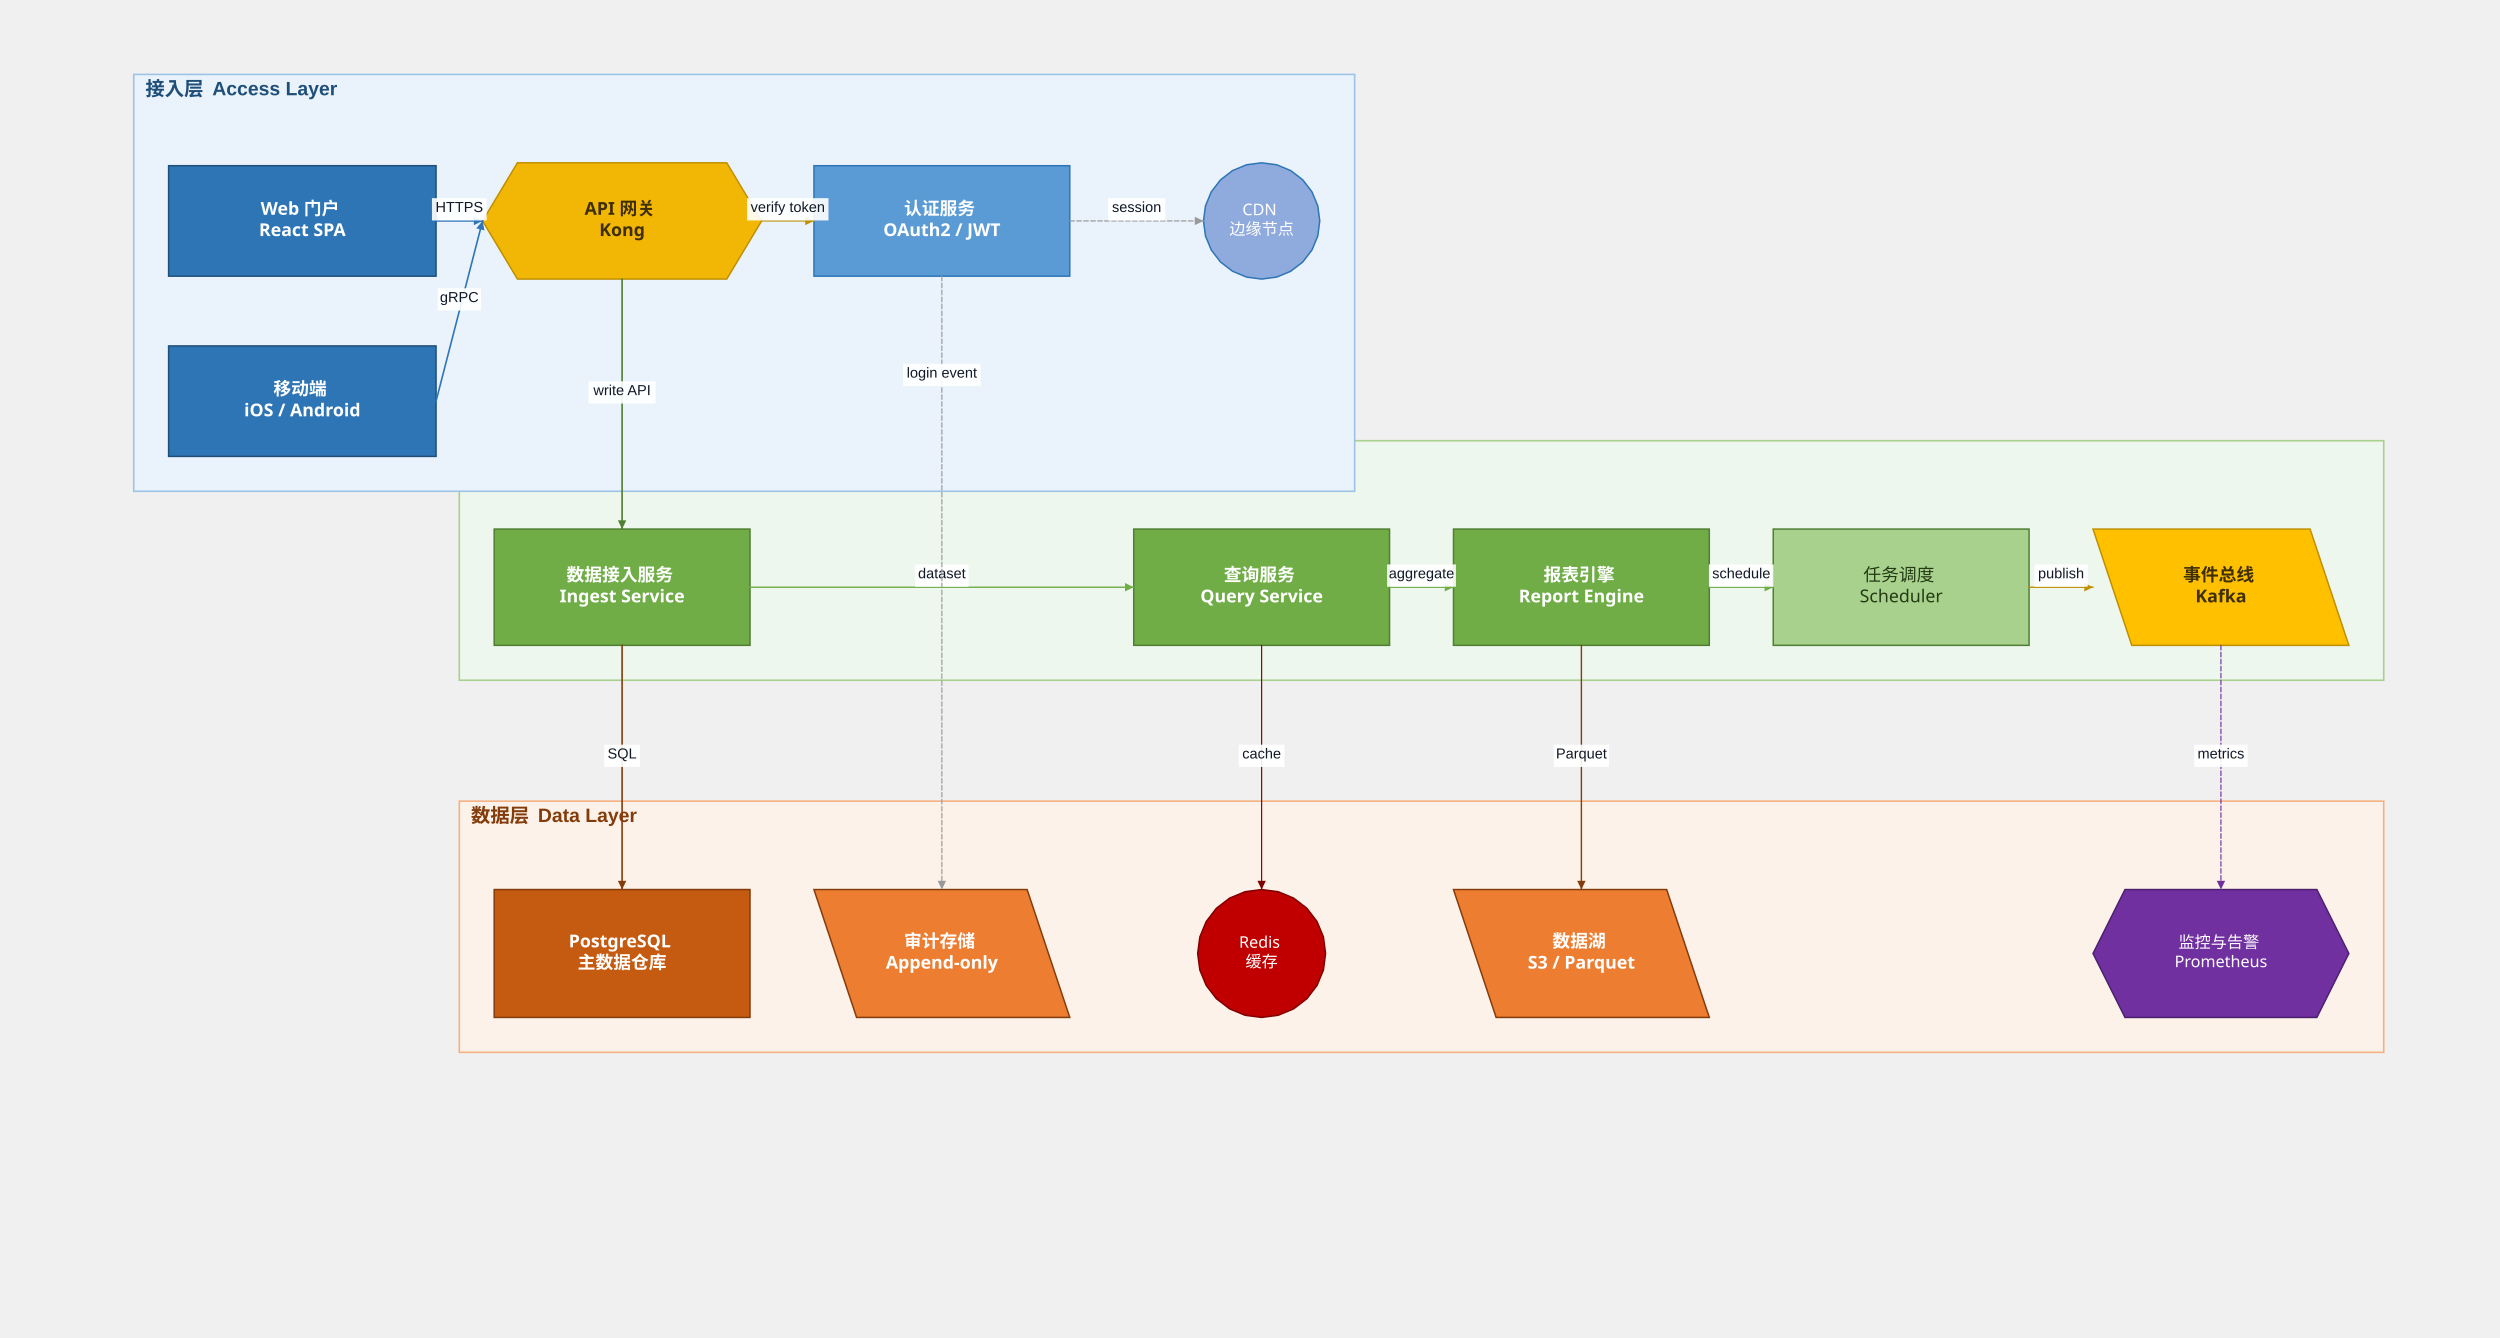
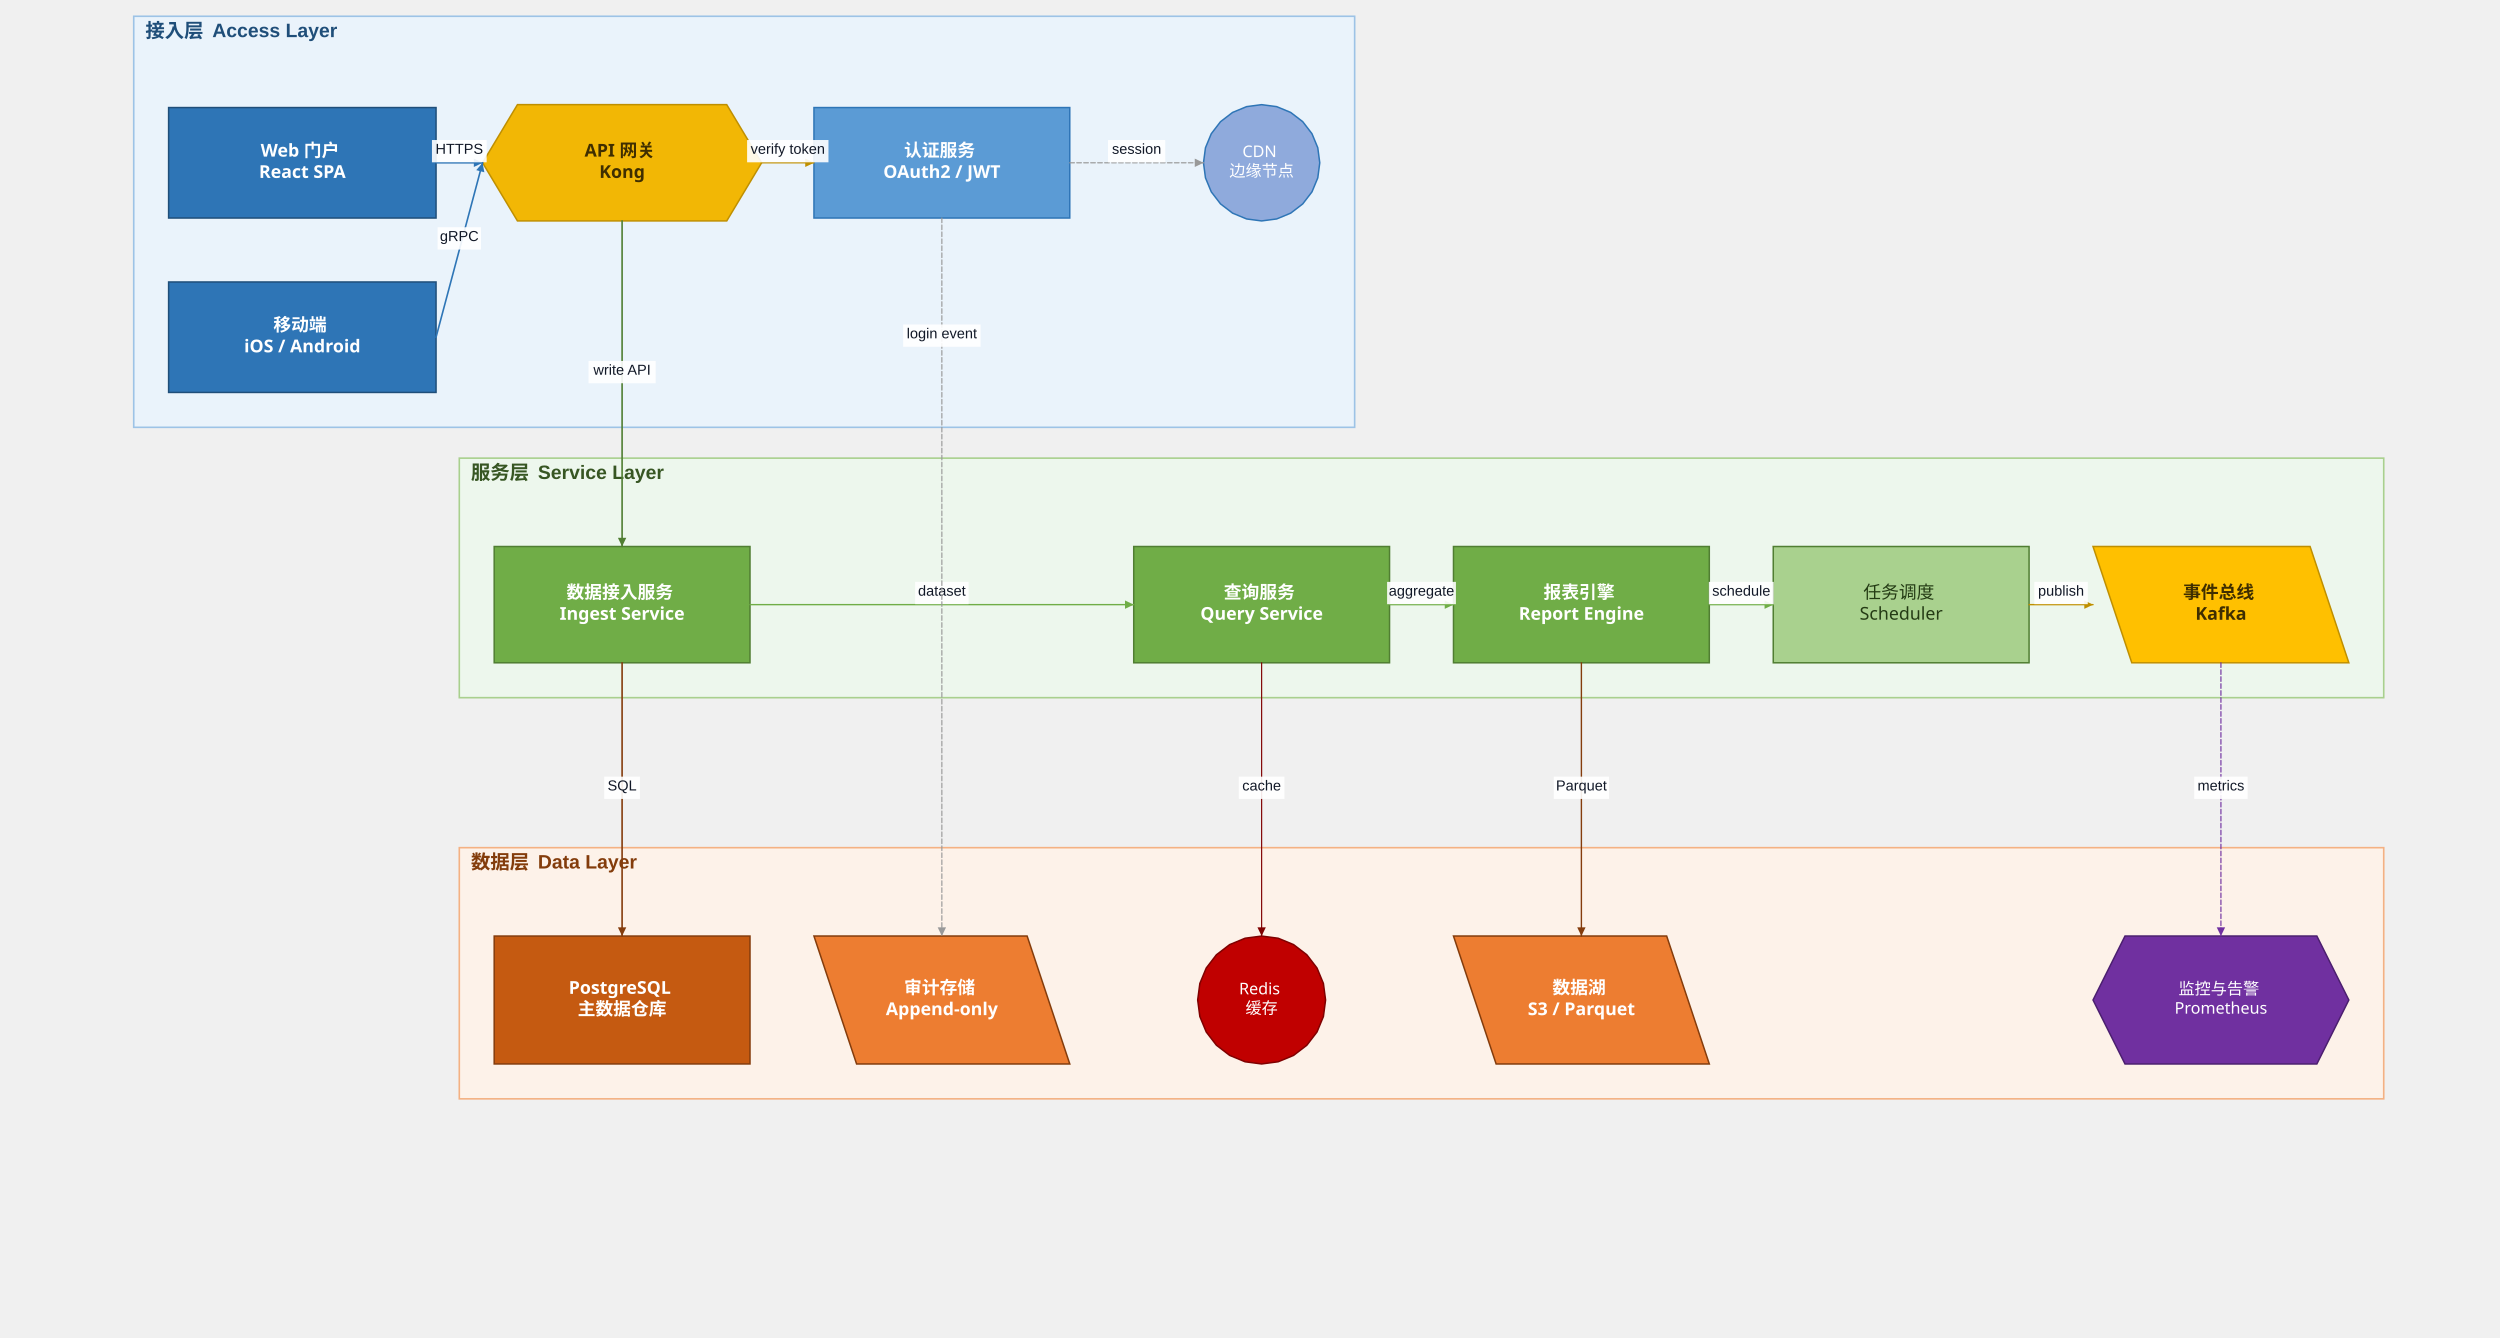
<svg xmlns="http://www.w3.org/2000/svg" width="2064" height="1104" viewBox="0 0 2064 1104" role="img" aria-label="Platform Architecture">
  <g data-officeimo-visio-page="Platform Architecture">
    <g data-visio-shape-id="grp_data" data-visio-nameu="Container">
-       <path d="M 379.2 868.8 L 1968 868.8 L 1968 661.44 L 379.2 661.44 Z" data-officeimo-preserved-geometry="true" fill="#FDF2E9" stroke="#F4B183" stroke-width="1.344" />
-       <text x="388.8" y="673.28" font-family="Aptos, Calibri, Arial, sans-serif" font-size="16" text-anchor="start" dominant-baseline="middle" xml:space="preserve" fill="#833C0B" font-weight="700">
+       <path d="M 379.2 907.2 L 1968 907.2 L 1968 699.84 L 379.2 699.84 Z" data-officeimo-preserved-geometry="true" fill="#FDF2E9" stroke="#F4B183" stroke-width="1.344" />
+       <text x="388.8" y="711.68" font-family="Aptos, Calibri, Arial, sans-serif" font-size="16" text-anchor="start" dominant-baseline="middle" xml:space="preserve" fill="#833C0B" font-weight="700">
        <tspan x="388.8" dy="0">数据层  Data Layer</tspan>
      </text>
    </g>
    <g data-visio-shape-id="grp_services" data-visio-nameu="Container">
-       <path d="M 379.2 561.6 L 1968 561.6 L 1968 363.84 L 379.2 363.84 Z" data-officeimo-preserved-geometry="true" fill="#EDF7ED" stroke="#A9D08E" stroke-width="1.344" />
-       <text x="388.8" y="375.68" font-family="Aptos, Calibri, Arial, sans-serif" font-size="16" text-anchor="start" dominant-baseline="middle" xml:space="preserve" fill="#375623" font-weight="700">
+       <path d="M 379.2 576 L 1968 576 L 1968 378.24 L 379.2 378.24 Z" data-officeimo-preserved-geometry="true" fill="#EDF7ED" stroke="#A9D08E" stroke-width="1.344" />
+       <text x="388.8" y="390.08" font-family="Aptos, Calibri, Arial, sans-serif" font-size="16" text-anchor="start" dominant-baseline="middle" xml:space="preserve" fill="#375623" font-weight="700">
        <tspan x="388.8" dy="0">服务层  Service Layer</tspan>
      </text>
    </g>
    <g data-visio-shape-id="grp_access" data-visio-nameu="Container">
-       <path d="M 110.4 405.6 L 1118.4 405.6 L 1118.4 61.44 L 110.4 61.44 Z" data-officeimo-preserved-geometry="true" fill="#EAF3FB" stroke="#9DC3E6" stroke-width="1.344" />
-       <text x="120" y="73.28" font-family="Aptos, Calibri, Arial, sans-serif" font-size="16" text-anchor="start" dominant-baseline="middle" xml:space="preserve" fill="#1F4E79" font-weight="700">
+       <path d="M 110.4 352.8 L 1118.4 352.8 L 1118.4 13.44 L 110.4 13.44 Z" data-officeimo-preserved-geometry="true" fill="#EAF3FB" stroke="#9DC3E6" stroke-width="1.344" />
+       <text x="120" y="25.28" font-family="Aptos, Calibri, Arial, sans-serif" font-size="16" text-anchor="start" dominant-baseline="middle" xml:space="preserve" fill="#1F4E79" font-weight="700">
        <tspan x="120" dy="0">接入层  Access Layer</tspan>
      </text>
    </g>
    <g data-visio-shape-id="web-portal" data-visio-nameu="Rectangle">
-       <path d="M 139.2 228 L 360 228 L 360 136.8 L 139.2 136.8 Z" data-officeimo-preserved-geometry="true" fill="#2E75B6" stroke="#1F4E79" stroke-width="1.248" />
-       <text x="249.6" y="172.133" font-family="Microsoft YaHei" font-size="14.667" text-anchor="middle" dominant-baseline="middle" fill="#FFFFFF" font-weight="700">
+       <path d="M 139.2 180 L 360 180 L 360 88.8 L 139.2 88.8 Z" data-officeimo-preserved-geometry="true" fill="#2E75B6" stroke="#1F4E79" stroke-width="1.248" />
+       <text x="249.6" y="124.133" font-family="Microsoft YaHei" font-size="14.667" text-anchor="middle" dominant-baseline="middle" fill="#FFFFFF" font-weight="700">
        <tspan x="249.6" dy="0">Web 门户</tspan>
        <tspan x="249.6" dy="17.6">React SPA</tspan>
      </text>
    </g>
    <g data-visio-shape-id="mobile-app" data-visio-nameu="Rectangle">
-       <path d="M 139.2 376.8 L 360 376.8 L 360 285.6 L 139.2 285.6 Z" data-officeimo-preserved-geometry="true" fill="#2E75B6" stroke="#1F4E79" stroke-width="1.248" />
-       <text x="249.6" y="320.933" font-family="Microsoft YaHei" font-size="14.667" text-anchor="middle" dominant-baseline="middle" fill="#FFFFFF" font-weight="700">
+       <path d="M 139.2 324 L 360 324 L 360 232.8 L 139.2 232.8 Z" data-officeimo-preserved-geometry="true" fill="#2E75B6" stroke="#1F4E79" stroke-width="1.248" />
+       <text x="249.6" y="268.133" font-family="Microsoft YaHei" font-size="14.667" text-anchor="middle" dominant-baseline="middle" fill="#FFFFFF" font-weight="700">
        <tspan x="249.6" dy="0">移动端</tspan>
        <tspan x="249.6" dy="17.6">iOS / Android</tspan>
      </text>
    </g>
    <g data-visio-shape-id="api-gateway" data-visio-nameu="Hexagon">
-       <path d="M 427.2 230.4 L 600 230.4 L 628.8 182.4 L 600 134.4 L 427.2 134.4 L 398.4 182.4 Z" data-officeimo-preserved-geometry="true" fill="#F2B705" stroke="#BF8F00" stroke-width="1.248" />
-       <text x="513.6" y="172.133" font-family="Microsoft YaHei" font-size="14.667" text-anchor="middle" dominant-baseline="middle" fill="#3F2E00" font-weight="700">
+       <path d="M 427.2 182.4 L 600 182.4 L 628.8 134.4 L 600 86.4 L 427.2 86.4 L 398.4 134.4 Z" data-officeimo-preserved-geometry="true" fill="#F2B705" stroke="#BF8F00" stroke-width="1.248" />
+       <text x="513.6" y="124.133" font-family="Microsoft YaHei" font-size="14.667" text-anchor="middle" dominant-baseline="middle" fill="#3F2E00" font-weight="700">
        <tspan x="513.6" dy="0">API 网关</tspan>
        <tspan x="513.6" dy="17.6">Kong</tspan>
      </text>
    </g>
    <g data-visio-shape-id="auth-service" data-visio-nameu="Rectangle">
-       <path d="M 672 228 L 883.2 228 L 883.2 136.8 L 672 136.8 Z" data-officeimo-preserved-geometry="true" fill="#5B9BD5" stroke="#2E75B6" stroke-width="1.248" />
-       <text x="777.6" y="172.133" font-family="Microsoft YaHei" font-size="14.667" text-anchor="middle" dominant-baseline="middle" fill="#FFFFFF" font-weight="700">
+       <path d="M 672 180 L 883.2 180 L 883.2 88.8 L 672 88.8 Z" data-officeimo-preserved-geometry="true" fill="#5B9BD5" stroke="#2E75B6" stroke-width="1.248" />
+       <text x="777.6" y="124.133" font-family="Microsoft YaHei" font-size="14.667" text-anchor="middle" dominant-baseline="middle" fill="#FFFFFF" font-weight="700">
        <tspan x="777.6" dy="0">认证服务</tspan>
        <tspan x="777.6" dy="17.6">OAuth2 / JWT</tspan>
      </text>
    </g>
    <g data-visio-shape-id="cdn-edge" data-visio-nameu="Circle">
-       <path d="M 1089.6 182.4 L 1087.964 169.977 L 1083.169 158.4 L 1075.541 148.459 L 1065.6 140.831 L 1054.023 136.036 L 1041.6 134.4 L 1029.177 136.036 L 1017.6 140.831 L 1007.659 148.459 L 1000.031 158.4 L 995.236 169.977 L 993.6 182.4 L 995.236 194.823 L 1000.031 206.4 L 1007.659 216.341 L 1017.6 223.969 L 1029.177 228.764 L 1041.6 230.4 L 1054.023 228.764 L 1065.6 223.969 L 1075.541 216.341 L 1083.169 206.4 L 1087.964 194.823 Z" data-officeimo-preserved-geometry="true" fill="#8FAADC" stroke="#2E75B6" stroke-width="1.248" />
-       <text x="1041.6" y="173.067" font-family="Microsoft YaHei" font-size="13.333" text-anchor="middle" dominant-baseline="middle" fill="#FFFFFF">
+       <path d="M 1089.6 134.4 L 1087.964 121.977 L 1083.169 110.4 L 1075.541 100.459 L 1065.6 92.831 L 1054.023 88.036 L 1041.6 86.4 L 1029.177 88.036 L 1017.6 92.831 L 1007.659 100.459 L 1000.031 110.4 L 995.236 121.977 L 993.6 134.4 L 995.236 146.823 L 1000.031 158.4 L 1007.659 168.341 L 1017.6 175.969 L 1029.177 180.764 L 1041.6 182.4 L 1054.023 180.764 L 1065.6 175.969 L 1075.541 168.341 L 1083.169 158.4 L 1087.964 146.823 Z" data-officeimo-preserved-geometry="true" fill="#8FAADC" stroke="#2E75B6" stroke-width="1.248" />
+       <text x="1041.6" y="125.067" font-family="Microsoft YaHei" font-size="13.333" text-anchor="middle" dominant-baseline="middle" fill="#FFFFFF">
        <tspan x="1041.6" dy="0">CDN</tspan>
        <tspan x="1041.6" dy="16">边缘节点</tspan>
      </text>
    </g>
    <g data-visio-shape-id="ingest-service" data-visio-nameu="Rectangle">
-       <path d="M 408 532.8 L 619.2 532.8 L 619.2 436.8 L 408 436.8 Z" data-officeimo-preserved-geometry="true" fill="#70AD47" stroke="#507E32" stroke-width="1.248" />
-       <text x="513.6" y="474.533" font-family="Microsoft YaHei" font-size="14.667" text-anchor="middle" dominant-baseline="middle" fill="#FFFFFF" font-weight="700">
+       <path d="M 408 547.2 L 619.2 547.2 L 619.2 451.2 L 408 451.2 Z" data-officeimo-preserved-geometry="true" fill="#70AD47" stroke="#507E32" stroke-width="1.248" />
+       <text x="513.6" y="488.933" font-family="Microsoft YaHei" font-size="14.667" text-anchor="middle" dominant-baseline="middle" fill="#FFFFFF" font-weight="700">
        <tspan x="513.6" dy="0">数据接入服务</tspan>
        <tspan x="513.6" dy="17.6">Ingest Service</tspan>
      </text>
    </g>
    <g data-visio-shape-id="query-service" data-visio-nameu="Rectangle">
-       <path d="M 936 532.8 L 1147.2 532.8 L 1147.2 436.8 L 936 436.8 Z" data-officeimo-preserved-geometry="true" fill="#70AD47" stroke="#507E32" stroke-width="1.248" />
-       <text x="1041.6" y="474.533" font-family="Microsoft YaHei" font-size="14.667" text-anchor="middle" dominant-baseline="middle" fill="#FFFFFF" font-weight="700">
+       <path d="M 936 547.2 L 1147.2 547.2 L 1147.2 451.2 L 936 451.2 Z" data-officeimo-preserved-geometry="true" fill="#70AD47" stroke="#507E32" stroke-width="1.248" />
+       <text x="1041.6" y="488.933" font-family="Microsoft YaHei" font-size="14.667" text-anchor="middle" dominant-baseline="middle" fill="#FFFFFF" font-weight="700">
        <tspan x="1041.6" dy="0">查询服务</tspan>
        <tspan x="1041.6" dy="17.6">Query Service</tspan>
      </text>
    </g>
    <g data-visio-shape-id="report-engine" data-visio-nameu="Rectangle">
-       <path d="M 1200 532.8 L 1411.2 532.8 L 1411.2 436.8 L 1200 436.8 Z" data-officeimo-preserved-geometry="true" fill="#70AD47" stroke="#507E32" stroke-width="1.248" />
-       <text x="1305.6" y="474.533" font-family="Microsoft YaHei" font-size="14.667" text-anchor="middle" dominant-baseline="middle" fill="#FFFFFF" font-weight="700">
+       <path d="M 1200 547.2 L 1411.2 547.2 L 1411.2 451.2 L 1200 451.2 Z" data-officeimo-preserved-geometry="true" fill="#70AD47" stroke="#507E32" stroke-width="1.248" />
+       <text x="1305.6" y="488.933" font-family="Microsoft YaHei" font-size="14.667" text-anchor="middle" dominant-baseline="middle" fill="#FFFFFF" font-weight="700">
        <tspan x="1305.6" dy="0">报表引擎</tspan>
        <tspan x="1305.6" dy="17.6">Report Engine</tspan>
      </text>
    </g>
    <g data-visio-shape-id="scheduler" data-visio-nameu="Process">
-       <path d="M 1464 532.8 L 1675.2 532.8 L 1675.2 436.8 L 1464 436.8 Z" data-officeimo-preserved-geometry="true" fill="#A9D18E" stroke="#507E32" stroke-width="1.248" />
-       <text x="1569.6" y="474.533" font-family="Microsoft YaHei" font-size="14.667" text-anchor="middle" dominant-baseline="middle" fill="#243B14">
+       <path d="M 1464 547.2 L 1675.2 547.2 L 1675.2 451.2 L 1464 451.2 Z" data-officeimo-preserved-geometry="true" fill="#A9D18E" stroke="#507E32" stroke-width="1.248" />
+       <text x="1569.6" y="488.933" font-family="Microsoft YaHei" font-size="14.667" text-anchor="middle" dominant-baseline="middle" fill="#243B14">
        <tspan x="1569.6" dy="0">任务调度</tspan>
        <tspan x="1569.6" dy="17.6">Scheduler</tspan>
      </text>
    </g>
    <g data-visio-shape-id="event-bus" data-visio-nameu="Parallelogram">
-       <path d="M 1760 532.8 L 1939.2 532.8 L 1907.2 436.8 L 1728 436.8 Z" data-officeimo-preserved-geometry="true" fill="#FFC000" stroke="#BF8F00" stroke-width="1.248" />
-       <text x="1833.6" y="474.533" font-family="Microsoft YaHei" font-size="14.667" text-anchor="middle" dominant-baseline="middle" fill="#3F2E00" font-weight="700">
+       <path d="M 1760 547.2 L 1939.2 547.2 L 1907.2 451.2 L 1728 451.2 Z" data-officeimo-preserved-geometry="true" fill="#FFC000" stroke="#BF8F00" stroke-width="1.248" />
+       <text x="1833.6" y="488.933" font-family="Microsoft YaHei" font-size="14.667" text-anchor="middle" dominant-baseline="middle" fill="#3F2E00" font-weight="700">
        <tspan x="1833.6" dy="0">事件总线</tspan>
        <tspan x="1833.6" dy="17.6">Kafka</tspan>
      </text>
    </g>
    <g data-visio-shape-id="postgresql" data-visio-nameu="Process">
-       <path d="M 408 840 L 619.2 840 L 619.2 734.4 L 408 734.4 Z" data-officeimo-preserved-geometry="true" fill="#C55A11" stroke="#843C0C" stroke-width="1.248" />
-       <text x="513.6" y="776.933" font-family="Microsoft YaHei" font-size="14.667" text-anchor="middle" dominant-baseline="middle" fill="#FFFFFF" font-weight="700">
+       <path d="M 408 878.4 L 619.2 878.4 L 619.2 772.8 L 408 772.8 Z" data-officeimo-preserved-geometry="true" fill="#C55A11" stroke="#843C0C" stroke-width="1.248" />
+       <text x="513.6" y="815.333" font-family="Microsoft YaHei" font-size="14.667" text-anchor="middle" dominant-baseline="middle" fill="#FFFFFF" font-weight="700">
        <tspan x="513.6" dy="0">PostgreSQL</tspan>
        <tspan x="513.6" dy="17.6">主数据仓库</tspan>
      </text>
    </g>
    <g data-visio-shape-id="redis-cache" data-visio-nameu="Circle">
-       <path d="M 1094.4 787.2 L 1092.601 773.534 L 1087.326 760.8 L 1078.935 749.865 L 1068 741.474 L 1055.266 736.199 L 1041.6 734.4 L 1027.934 736.199 L 1015.2 741.474 L 1004.265 749.865 L 995.874 760.8 L 990.599 773.534 L 988.8 787.2 L 990.599 800.866 L 995.874 813.6 L 1004.265 824.535 L 1015.2 832.926 L 1027.934 838.201 L 1041.6 840 L 1055.266 838.201 L 1068 832.926 L 1078.935 824.535 L 1087.326 813.6 L 1092.601 800.866 Z" data-officeimo-preserved-geometry="true" fill="#C00000" stroke="#7F0000" stroke-width="1.248" />
-       <text x="1041.6" y="777.867" font-family="Microsoft YaHei" font-size="13.333" text-anchor="middle" dominant-baseline="middle" fill="#FFFFFF">
+       <path d="M 1094.4 825.6 L 1092.601 811.934 L 1087.326 799.2 L 1078.935 788.265 L 1068 779.874 L 1055.266 774.599 L 1041.6 772.8 L 1027.934 774.599 L 1015.2 779.874 L 1004.265 788.265 L 995.874 799.2 L 990.599 811.934 L 988.8 825.6 L 990.599 839.266 L 995.874 852 L 1004.265 862.935 L 1015.2 871.326 L 1027.934 876.601 L 1041.6 878.4 L 1055.266 876.601 L 1068 871.326 L 1078.935 862.935 L 1087.326 852 L 1092.601 839.266 Z" data-officeimo-preserved-geometry="true" fill="#C00000" stroke="#7F0000" stroke-width="1.248" />
+       <text x="1041.6" y="816.267" font-family="Microsoft YaHei" font-size="13.333" text-anchor="middle" dominant-baseline="middle" fill="#FFFFFF">
        <tspan x="1041.6" dy="0">Redis</tspan>
        <tspan x="1041.6" dy="16">缓存</tspan>
      </text>
    </g>
    <g data-visio-shape-id="audit-log" data-visio-nameu="Data">
-       <path d="M 707.2 840 L 883.2 840 L 848 734.4 L 672 734.4 Z" data-officeimo-preserved-geometry="true" fill="#ED7D31" stroke="#843C0C" stroke-width="1.248" />
-       <text x="777.6" y="776.933" font-family="Microsoft YaHei" font-size="14.667" text-anchor="middle" dominant-baseline="middle" fill="#FFFFFF" font-weight="700">
+       <path d="M 707.2 878.4 L 883.2 878.4 L 848 772.8 L 672 772.8 Z" data-officeimo-preserved-geometry="true" fill="#ED7D31" stroke="#843C0C" stroke-width="1.248" />
+       <text x="777.6" y="815.333" font-family="Microsoft YaHei" font-size="14.667" text-anchor="middle" dominant-baseline="middle" fill="#FFFFFF" font-weight="700">
        <tspan x="777.6" dy="0">审计存储</tspan>
        <tspan x="777.6" dy="17.6">Append-only</tspan>
      </text>
    </g>
    <g data-visio-shape-id="data-lake" data-visio-nameu="Parallelogram">
-       <path d="M 1235.2 840 L 1411.2 840 L 1376 734.4 L 1200 734.4 Z" data-officeimo-preserved-geometry="true" fill="#ED7D31" stroke="#843C0C" stroke-width="1.248" />
-       <text x="1305.6" y="776.933" font-family="Microsoft YaHei" font-size="14.667" text-anchor="middle" dominant-baseline="middle" fill="#FFFFFF" font-weight="700">
+       <path d="M 1235.2 878.4 L 1411.2 878.4 L 1376 772.8 L 1200 772.8 Z" data-officeimo-preserved-geometry="true" fill="#ED7D31" stroke="#843C0C" stroke-width="1.248" />
+       <text x="1305.6" y="815.333" font-family="Microsoft YaHei" font-size="14.667" text-anchor="middle" dominant-baseline="middle" fill="#FFFFFF" font-weight="700">
        <tspan x="1305.6" dy="0">数据湖</tspan>
        <tspan x="1305.6" dy="17.6">S3 / Parquet</tspan>
      </text>
    </g>
    <g data-visio-shape-id="prometheus" data-visio-nameu="Hexagon">
-       <path d="M 1754.4 840 L 1912.8 840 L 1939.2 787.2 L 1912.8 734.4 L 1754.4 734.4 L 1728 787.2 Z" data-officeimo-preserved-geometry="true" fill="#7030A0" stroke="#4B1F6F" stroke-width="1.248" />
-       <text x="1833.6" y="777.867" font-family="Microsoft YaHei" font-size="13.333" text-anchor="middle" dominant-baseline="middle" fill="#FFFFFF">
+       <path d="M 1754.4 878.4 L 1912.8 878.4 L 1939.2 825.6 L 1912.8 772.8 L 1754.4 772.8 L 1728 825.6 Z" data-officeimo-preserved-geometry="true" fill="#7030A0" stroke="#4B1F6F" stroke-width="1.248" />
+       <text x="1833.6" y="816.267" font-family="Microsoft YaHei" font-size="13.333" text-anchor="middle" dominant-baseline="middle" fill="#FFFFFF">
        <tspan x="1833.6" dy="0">监控与告警</tspan>
        <tspan x="1833.6" dy="16">Prometheus</tspan>
      </text>
    </g>
    <g data-visio-connector-id="e-web-gw">
-       <path d="M 360 182.4 L 398.4 182.4" fill="none" stroke="#2E75B6" stroke-width="1.344" stroke-linecap="round" stroke-linejoin="round" />
-       <path data-officeimo-connector-arrow="end" d="M 398.4 182.4 L 391.192 185.871 L 391.192 178.929 Z" fill="#2E75B6" stroke="none" />
-       <rect data-officeimo-text-background="true" data-officeimo-connector-label-background="true" x="356.616" y="163.6" width="45.168" height="18.4" fill="#FFFFFF" fill-opacity="0.902" />
-       <text x="379.2" y="171.6" font-family="Aptos, Calibri, Arial, sans-serif" font-size="12" text-anchor="middle" dominant-baseline="middle" fill="#111827">
+       <path d="M 360 134.4 L 398.4 134.4" fill="none" stroke="#2E75B6" stroke-width="1.344" stroke-linecap="round" stroke-linejoin="round" />
+       <path data-officeimo-connector-arrow="end" d="M 398.4 134.4 L 391.192 137.871 L 391.192 130.929 Z" fill="#2E75B6" stroke="none" />
+       <rect data-officeimo-text-background="true" data-officeimo-connector-label-background="true" x="356.616" y="115.6" width="45.168" height="18.4" fill="#FFFFFF" fill-opacity="0.902" />
+       <text x="379.2" y="123.6" font-family="Aptos, Calibri, Arial, sans-serif" font-size="12" text-anchor="middle" dominant-baseline="middle" fill="#111827">
        <tspan x="379.2" dy="0">HTTPS</tspan>
      </text>
    </g>
    <g data-visio-connector-id="e-mobile-gw">
-       <path d="M 360 331.2 L 398.4 182.4" fill="none" stroke="#2E75B6" stroke-width="1.344" stroke-linecap="round" stroke-linejoin="round" />
-       <path data-officeimo-connector-arrow="end" d="M 398.4 182.4 L 399.96 190.246 L 393.238 188.512 Z" fill="#2E75B6" stroke="none" />
-       <rect data-officeimo-text-background="true" data-officeimo-connector-label-background="true" x="361.282" y="238" width="35.837" height="18.4" fill="#FFFFFF" fill-opacity="0.902" />
-       <text x="379.2" y="246" font-family="Aptos, Calibri, Arial, sans-serif" font-size="12" text-anchor="middle" dominant-baseline="middle" fill="#111827">
+       <path d="M 360 278.4 L 398.4 134.4" fill="none" stroke="#2E75B6" stroke-width="1.344" stroke-linecap="round" stroke-linejoin="round" />
+       <path data-officeimo-connector-arrow="end" d="M 398.4 134.4 L 399.897 142.259 L 393.189 140.47 Z" fill="#2E75B6" stroke="none" />
+       <rect data-officeimo-text-background="true" data-officeimo-connector-label-background="true" x="361.282" y="187.6" width="35.837" height="18.4" fill="#FFFFFF" fill-opacity="0.902" />
+       <text x="379.2" y="195.6" font-family="Aptos, Calibri, Arial, sans-serif" font-size="12" text-anchor="middle" dominant-baseline="middle" fill="#111827">
        <tspan x="379.2" dy="0">gRPC</tspan>
      </text>
    </g>
    <g data-visio-connector-id="e-gw-auth">
-       <path d="M 628.8 182.4 L 672 182.4" fill="none" stroke="#BF8F00" stroke-width="1.152" stroke-linecap="round" stroke-linejoin="round" />
-       <path data-officeimo-connector-arrow="end" d="M 672 182.4 L 664.792 185.871 L 664.792 178.929 Z" fill="#BF8F00" stroke="none" />
-       <rect data-officeimo-text-background="true" data-officeimo-connector-label-background="true" x="616.814" y="163.6" width="67.171" height="18.4" fill="#FFFFFF" fill-opacity="0.902" />
-       <text x="650.4" y="171.6" font-family="Aptos, Calibri, Arial, sans-serif" font-size="12" text-anchor="middle" dominant-baseline="middle" fill="#111827">
+       <path d="M 628.8 134.4 L 672 134.4" fill="none" stroke="#BF8F00" stroke-width="1.152" stroke-linecap="round" stroke-linejoin="round" />
+       <path data-officeimo-connector-arrow="end" d="M 672 134.4 L 664.792 137.871 L 664.792 130.929 Z" fill="#BF8F00" stroke="none" />
+       <rect data-officeimo-text-background="true" data-officeimo-connector-label-background="true" x="616.814" y="115.6" width="67.171" height="18.4" fill="#FFFFFF" fill-opacity="0.902" />
+       <text x="650.4" y="123.6" font-family="Aptos, Calibri, Arial, sans-serif" font-size="12" text-anchor="middle" dominant-baseline="middle" fill="#111827">
        <tspan x="650.4" dy="0">verify token</tspan>
      </text>
    </g>
    <g data-visio-connector-id="e-auth-cdn">
-       <path d="M 883.2 182.4 L 993.6 182.4" fill="none" stroke="#999999" stroke-width="0.96" stroke-linecap="round" stroke-linejoin="round" stroke-dasharray="3.84 1.92" />
-       <path data-officeimo-connector-arrow="end" d="M 993.6 182.4 L 986.392 185.871 L 986.392 178.929 Z" fill="#999999" stroke="none" />
-       <rect data-officeimo-text-background="true" data-officeimo-connector-label-background="true" x="914.779" y="163.6" width="47.242" height="18.4" fill="#FFFFFF" fill-opacity="0.902" />
-       <text x="938.4" y="171.6" font-family="Aptos, Calibri, Arial, sans-serif" font-size="12" text-anchor="middle" dominant-baseline="middle" fill="#111827">
+       <path d="M 883.2 134.4 L 993.6 134.4" fill="none" stroke="#999999" stroke-width="0.96" stroke-linecap="round" stroke-linejoin="round" stroke-dasharray="3.84 1.92" />
+       <path data-officeimo-connector-arrow="end" d="M 993.6 134.4 L 986.392 137.871 L 986.392 130.929 Z" fill="#999999" stroke="none" />
+       <rect data-officeimo-text-background="true" data-officeimo-connector-label-background="true" x="914.779" y="115.6" width="47.242" height="18.4" fill="#FFFFFF" fill-opacity="0.902" />
+       <text x="938.4" y="123.6" font-family="Aptos, Calibri, Arial, sans-serif" font-size="12" text-anchor="middle" dominant-baseline="middle" fill="#111827">
        <tspan x="938.4" dy="0">session</tspan>
      </text>
    </g>
    <g data-visio-connector-id="e-gw-ingest">
-       <path d="M 513.6 230.4 L 513.6 436.8" fill="none" stroke="#507E32" stroke-width="1.344" stroke-linecap="round" stroke-linejoin="round" />
-       <path data-officeimo-connector-arrow="end" d="M 513.6 436.8 L 510.129 429.592 L 517.071 429.592 Z" fill="#507E32" stroke="none" />
-       <rect data-officeimo-text-background="true" data-officeimo-connector-label-background="true" x="485.89" y="314.8" width="55.421" height="18.4" fill="#FFFFFF" fill-opacity="0.902" />
-       <text x="513.6" y="322.8" font-family="Aptos, Calibri, Arial, sans-serif" font-size="12" text-anchor="middle" dominant-baseline="middle" fill="#111827">
+       <path d="M 513.6 182.4 L 513.6 451.2" fill="none" stroke="#507E32" stroke-width="1.344" stroke-linecap="round" stroke-linejoin="round" />
+       <path data-officeimo-connector-arrow="end" d="M 513.6 451.2 L 510.129 443.992 L 517.071 443.992 Z" fill="#507E32" stroke="none" />
+       <rect data-officeimo-text-background="true" data-officeimo-connector-label-background="true" x="485.89" y="298" width="55.421" height="18.4" fill="#FFFFFF" fill-opacity="0.902" />
+       <text x="513.6" y="306" font-family="Aptos, Calibri, Arial, sans-serif" font-size="12" text-anchor="middle" dominant-baseline="middle" fill="#111827">
        <tspan x="513.6" dy="0">write API</tspan>
      </text>
    </g>
    <g data-visio-connector-id="e-ingest-query">
-       <path d="M 619.2 484.8 L 619.2 484.8 L 936 484.8" fill="none" stroke="#70AD47" stroke-width="1.152" stroke-linecap="round" stroke-linejoin="round" />
-       <path data-officeimo-connector-arrow="end" d="M 936 484.8 L 928.792 488.271 L 928.792 481.329 Z" fill="#70AD47" stroke="none" />
-       <rect data-officeimo-text-background="true" data-officeimo-connector-label-background="true" x="755.534" y="466" width="44.131" height="18.4" fill="#FFFFFF" fill-opacity="0.902" />
-       <text x="777.6" y="474" font-family="Aptos, Calibri, Arial, sans-serif" font-size="12" text-anchor="middle" dominant-baseline="middle" fill="#111827">
+       <path d="M 619.2 499.2 L 619.2 499.2 L 936 499.2" fill="none" stroke="#70AD47" stroke-width="1.152" stroke-linecap="round" stroke-linejoin="round" />
+       <path data-officeimo-connector-arrow="end" d="M 936 499.2 L 928.792 502.671 L 928.792 495.729 Z" fill="#70AD47" stroke="none" />
+       <rect data-officeimo-text-background="true" data-officeimo-connector-label-background="true" x="755.534" y="480.4" width="44.131" height="18.4" fill="#FFFFFF" fill-opacity="0.902" />
+       <text x="777.6" y="488.4" font-family="Aptos, Calibri, Arial, sans-serif" font-size="12" text-anchor="middle" dominant-baseline="middle" fill="#111827">
        <tspan x="777.6" dy="0">dataset</tspan>
      </text>
    </g>
    <g data-visio-connector-id="e-query-report">
-       <path d="M 1147.2 484.8 L 1200 484.8" fill="none" stroke="#70AD47" stroke-width="1.152" stroke-linecap="round" stroke-linejoin="round" />
-       <path data-officeimo-connector-arrow="end" d="M 1200 484.8 L 1192.792 488.271 L 1192.792 481.329 Z" fill="#70AD47" stroke="none" />
-       <rect data-officeimo-text-background="true" data-officeimo-connector-label-background="true" x="1145.198" y="466" width="56.803" height="18.4" fill="#FFFFFF" fill-opacity="0.902" />
-       <text x="1173.6" y="474" font-family="Aptos, Calibri, Arial, sans-serif" font-size="12" text-anchor="middle" dominant-baseline="middle" fill="#111827">
+       <path d="M 1147.2 499.2 L 1200 499.2" fill="none" stroke="#70AD47" stroke-width="1.152" stroke-linecap="round" stroke-linejoin="round" />
+       <path data-officeimo-connector-arrow="end" d="M 1200 499.2 L 1192.792 502.671 L 1192.792 495.729 Z" fill="#70AD47" stroke="none" />
+       <rect data-officeimo-text-background="true" data-officeimo-connector-label-background="true" x="1145.198" y="480.4" width="56.803" height="18.4" fill="#FFFFFF" fill-opacity="0.902" />
+       <text x="1173.6" y="488.4" font-family="Aptos, Calibri, Arial, sans-serif" font-size="12" text-anchor="middle" dominant-baseline="middle" fill="#111827">
        <tspan x="1173.6" dy="0">aggregate</tspan>
      </text>
    </g>
    <g data-visio-connector-id="e-report-sched">
-       <path d="M 1411.2 484.8 L 1464 484.8" fill="none" stroke="#70AD47" stroke-width="1.152" stroke-linecap="round" stroke-linejoin="round" />
-       <path data-officeimo-connector-arrow="end" d="M 1464 484.8 L 1456.792 488.271 L 1456.792 481.329 Z" fill="#70AD47" stroke="none" />
-       <rect data-officeimo-text-background="true" data-officeimo-connector-label-background="true" x="1410.811" y="466" width="53.578" height="18.4" fill="#FFFFFF" fill-opacity="0.902" />
-       <text x="1437.6" y="474" font-family="Aptos, Calibri, Arial, sans-serif" font-size="12" text-anchor="middle" dominant-baseline="middle" fill="#111827">
+       <path d="M 1411.2 499.2 L 1464 499.2" fill="none" stroke="#70AD47" stroke-width="1.152" stroke-linecap="round" stroke-linejoin="round" />
+       <path data-officeimo-connector-arrow="end" d="M 1464 499.2 L 1456.792 502.671 L 1456.792 495.729 Z" fill="#70AD47" stroke="none" />
+       <rect data-officeimo-text-background="true" data-officeimo-connector-label-background="true" x="1410.811" y="480.4" width="53.578" height="18.4" fill="#FFFFFF" fill-opacity="0.902" />
+       <text x="1437.6" y="488.4" font-family="Aptos, Calibri, Arial, sans-serif" font-size="12" text-anchor="middle" dominant-baseline="middle" fill="#111827">
        <tspan x="1437.6" dy="0">schedule</tspan>
      </text>
    </g>
    <g data-visio-connector-id="e-sched-bus">
-       <path d="M 1675.2 484.8 L 1728 484.8" fill="none" stroke="#BF8F00" stroke-width="1.152" stroke-linecap="round" stroke-linejoin="round" />
-       <path data-officeimo-connector-arrow="end" d="M 1728 484.8 L 1720.792 488.271 L 1720.792 481.329 Z" fill="#BF8F00" stroke="none" />
-       <rect data-officeimo-text-background="true" data-officeimo-connector-label-background="true" x="1679.534" y="466" width="44.131" height="18.4" fill="#FFFFFF" fill-opacity="0.902" />
-       <text x="1701.6" y="474" font-family="Aptos, Calibri, Arial, sans-serif" font-size="12" text-anchor="middle" dominant-baseline="middle" fill="#111827">
+       <path d="M 1675.2 499.2 L 1728 499.2" fill="none" stroke="#BF8F00" stroke-width="1.152" stroke-linecap="round" stroke-linejoin="round" />
+       <path data-officeimo-connector-arrow="end" d="M 1728 499.2 L 1720.792 502.671 L 1720.792 495.729 Z" fill="#BF8F00" stroke="none" />
+       <rect data-officeimo-text-background="true" data-officeimo-connector-label-background="true" x="1679.534" y="480.4" width="44.131" height="18.4" fill="#FFFFFF" fill-opacity="0.902" />
+       <text x="1701.6" y="488.4" font-family="Aptos, Calibri, Arial, sans-serif" font-size="12" text-anchor="middle" dominant-baseline="middle" fill="#111827">
        <tspan x="1701.6" dy="0">publish</tspan>
      </text>
    </g>
    <g data-visio-connector-id="e-ingest-pg">
-       <path d="M 513.6 532.8 L 513.6 734.4" fill="none" stroke="#843C0C" stroke-width="1.344" stroke-linecap="round" stroke-linejoin="round" />
-       <path data-officeimo-connector-arrow="end" d="M 513.6 734.4 L 510.129 727.192 L 517.071 727.192 Z" fill="#843C0C" stroke="none" />
-       <rect data-officeimo-text-background="true" data-officeimo-connector-label-background="true" x="498.85" y="614.8" width="29.501" height="18.4" fill="#FFFFFF" fill-opacity="0.902" />
-       <text x="513.6" y="622.8" font-family="Aptos, Calibri, Arial, sans-serif" font-size="12" text-anchor="middle" dominant-baseline="middle" fill="#111827">
+       <path d="M 513.6 547.2 L 513.6 772.8" fill="none" stroke="#843C0C" stroke-width="1.344" stroke-linecap="round" stroke-linejoin="round" />
+       <path data-officeimo-connector-arrow="end" d="M 513.6 772.8 L 510.129 765.592 L 517.071 765.592 Z" fill="#843C0C" stroke="none" />
+       <rect data-officeimo-text-background="true" data-officeimo-connector-label-background="true" x="498.85" y="641.2" width="29.501" height="18.4" fill="#FFFFFF" fill-opacity="0.902" />
+       <text x="513.6" y="649.2" font-family="Aptos, Calibri, Arial, sans-serif" font-size="12" text-anchor="middle" dominant-baseline="middle" fill="#111827">
        <tspan x="513.6" dy="0">SQL</tspan>
      </text>
    </g>
    <g data-visio-connector-id="e-query-redis">
-       <path d="M 1041.6 532.8 L 1041.6 734.4" fill="none" stroke="#7F0000" stroke-width="0.96" stroke-linecap="round" stroke-linejoin="round" />
-       <path data-officeimo-connector-arrow="end" d="M 1041.6 734.4 L 1038.129 727.192 L 1045.071 727.192 Z" fill="#7F0000" stroke="none" />
-       <rect data-officeimo-text-background="true" data-officeimo-connector-label-background="true" x="1022.76" y="614.8" width="37.68" height="18.4" fill="#FFFFFF" fill-opacity="0.902" />
-       <text x="1041.6" y="622.8" font-family="Aptos, Calibri, Arial, sans-serif" font-size="12" text-anchor="middle" dominant-baseline="middle" fill="#111827">
+       <path d="M 1041.6 547.2 L 1041.6 772.8" fill="none" stroke="#7F0000" stroke-width="0.96" stroke-linecap="round" stroke-linejoin="round" />
+       <path data-officeimo-connector-arrow="end" d="M 1041.6 772.8 L 1038.129 765.592 L 1045.071 765.592 Z" fill="#7F0000" stroke="none" />
+       <rect data-officeimo-text-background="true" data-officeimo-connector-label-background="true" x="1022.76" y="641.2" width="37.68" height="18.4" fill="#FFFFFF" fill-opacity="0.902" />
+       <text x="1041.6" y="649.2" font-family="Aptos, Calibri, Arial, sans-serif" font-size="12" text-anchor="middle" dominant-baseline="middle" fill="#111827">
        <tspan x="1041.6" dy="0">cache</tspan>
      </text>
    </g>
    <g data-visio-connector-id="e-report-lake">
-       <path d="M 1305.6 532.8 L 1305.6 734.4" fill="none" stroke="#843C0C" stroke-width="1.152" stroke-linecap="round" stroke-linejoin="round" />
-       <path data-officeimo-connector-arrow="end" d="M 1305.6 734.4 L 1302.129 727.192 L 1309.071 727.192 Z" fill="#843C0C" stroke="none" />
-       <rect data-officeimo-text-background="true" data-officeimo-connector-label-background="true" x="1282.786" y="614.8" width="45.629" height="18.4" fill="#FFFFFF" fill-opacity="0.902" />
-       <text x="1305.6" y="622.8" font-family="Aptos, Calibri, Arial, sans-serif" font-size="12" text-anchor="middle" dominant-baseline="middle" fill="#111827">
+       <path d="M 1305.6 547.2 L 1305.6 772.8" fill="none" stroke="#843C0C" stroke-width="1.152" stroke-linecap="round" stroke-linejoin="round" />
+       <path data-officeimo-connector-arrow="end" d="M 1305.6 772.8 L 1302.129 765.592 L 1309.071 765.592 Z" fill="#843C0C" stroke="none" />
+       <rect data-officeimo-text-background="true" data-officeimo-connector-label-background="true" x="1282.786" y="641.2" width="45.629" height="18.4" fill="#FFFFFF" fill-opacity="0.902" />
+       <text x="1305.6" y="649.2" font-family="Aptos, Calibri, Arial, sans-serif" font-size="12" text-anchor="middle" dominant-baseline="middle" fill="#111827">
        <tspan x="1305.6" dy="0">Parquet</tspan>
      </text>
    </g>
    <g data-visio-connector-id="e-auth-audit">
-       <path d="M 777.6 228 L 777.6 734.4" fill="none" stroke="#999999" stroke-width="0.96" stroke-linecap="round" stroke-linejoin="round" stroke-dasharray="3.84 1.92" />
-       <path data-officeimo-connector-arrow="end" d="M 777.6 734.4 L 774.129 727.192 L 781.071 727.192 Z" fill="#999999" stroke="none" />
-       <rect data-officeimo-text-background="true" data-officeimo-connector-label-background="true" x="745.627" y="300.352" width="63.946" height="18.4" fill="#FFFFFF" fill-opacity="0.902" />
-       <text x="777.6" y="308.352" font-family="Aptos, Calibri, Arial, sans-serif" font-size="12" text-anchor="middle" dominant-baseline="middle" fill="#111827">
+       <path d="M 777.6 180 L 777.6 772.8" fill="none" stroke="#999999" stroke-width="0.96" stroke-linecap="round" stroke-linejoin="round" stroke-dasharray="3.84 1.92" />
+       <path data-officeimo-connector-arrow="end" d="M 777.6 772.8 L 774.129 765.592 L 781.071 765.592 Z" fill="#999999" stroke="none" />
+       <rect data-officeimo-text-background="true" data-officeimo-connector-label-background="true" x="745.627" y="267.904" width="63.946" height="18.4" fill="#FFFFFF" fill-opacity="0.902" />
+       <text x="777.6" y="275.904" font-family="Aptos, Calibri, Arial, sans-serif" font-size="12" text-anchor="middle" dominant-baseline="middle" fill="#111827">
        <tspan x="777.6" dy="0">login event</tspan>
      </text>
    </g>
    <g data-visio-connector-id="e-bus-prom">
-       <path d="M 1833.6 532.8 L 1833.6 734.4" fill="none" stroke="#7030A0" stroke-width="0.96" stroke-linecap="round" stroke-linejoin="round" stroke-dasharray="3.84 1.92" />
-       <path data-officeimo-connector-arrow="end" d="M 1833.6 734.4 L 1830.129 727.192 L 1837.071 727.192 Z" fill="#7030A0" stroke="none" />
-       <rect data-officeimo-text-background="true" data-officeimo-connector-label-background="true" x="1811.534" y="614.8" width="44.131" height="18.4" fill="#FFFFFF" fill-opacity="0.902" />
-       <text x="1833.6" y="622.8" font-family="Aptos, Calibri, Arial, sans-serif" font-size="12" text-anchor="middle" dominant-baseline="middle" fill="#111827">
+       <path d="M 1833.6 547.2 L 1833.6 772.8" fill="none" stroke="#7030A0" stroke-width="0.96" stroke-linecap="round" stroke-linejoin="round" stroke-dasharray="3.84 1.92" />
+       <path data-officeimo-connector-arrow="end" d="M 1833.6 772.8 L 1830.129 765.592 L 1837.071 765.592 Z" fill="#7030A0" stroke="none" />
+       <rect data-officeimo-text-background="true" data-officeimo-connector-label-background="true" x="1811.534" y="641.2" width="44.131" height="18.4" fill="#FFFFFF" fill-opacity="0.902" />
+       <text x="1833.6" y="649.2" font-family="Aptos, Calibri, Arial, sans-serif" font-size="12" text-anchor="middle" dominant-baseline="middle" fill="#111827">
        <tspan x="1833.6" dy="0">metrics</tspan>
      </text>
    </g>
  </g>
</svg>
